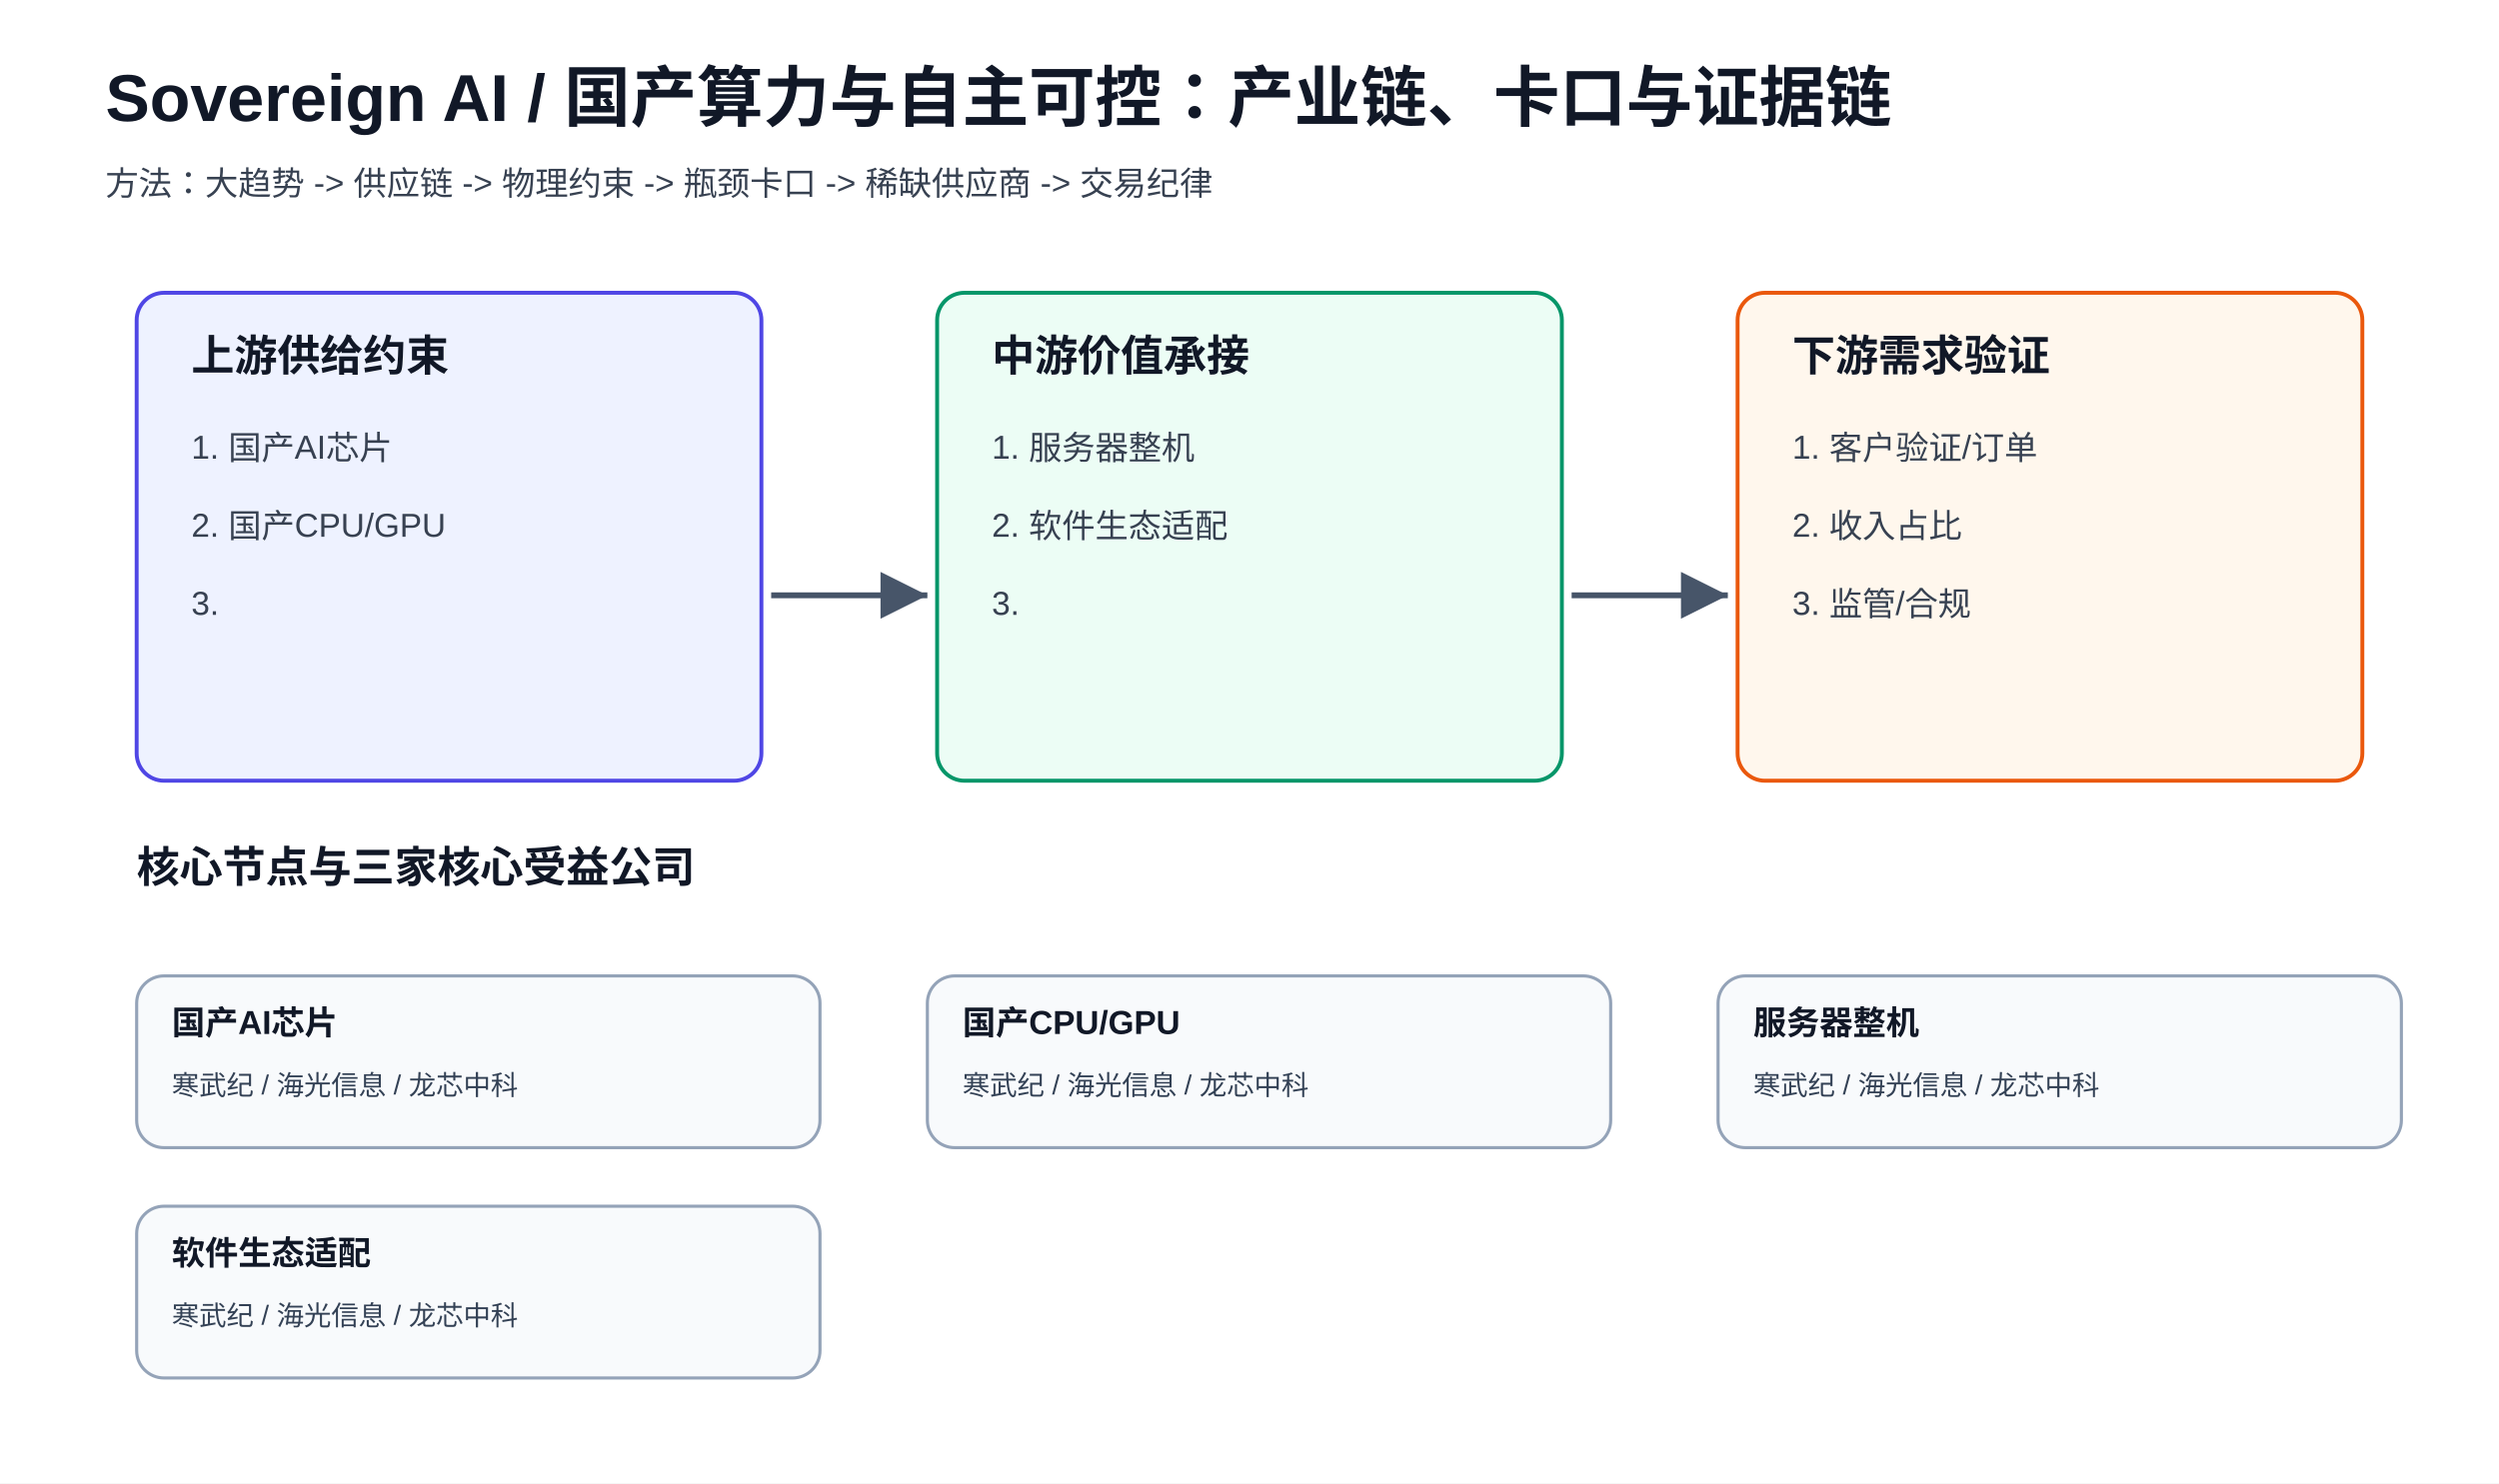
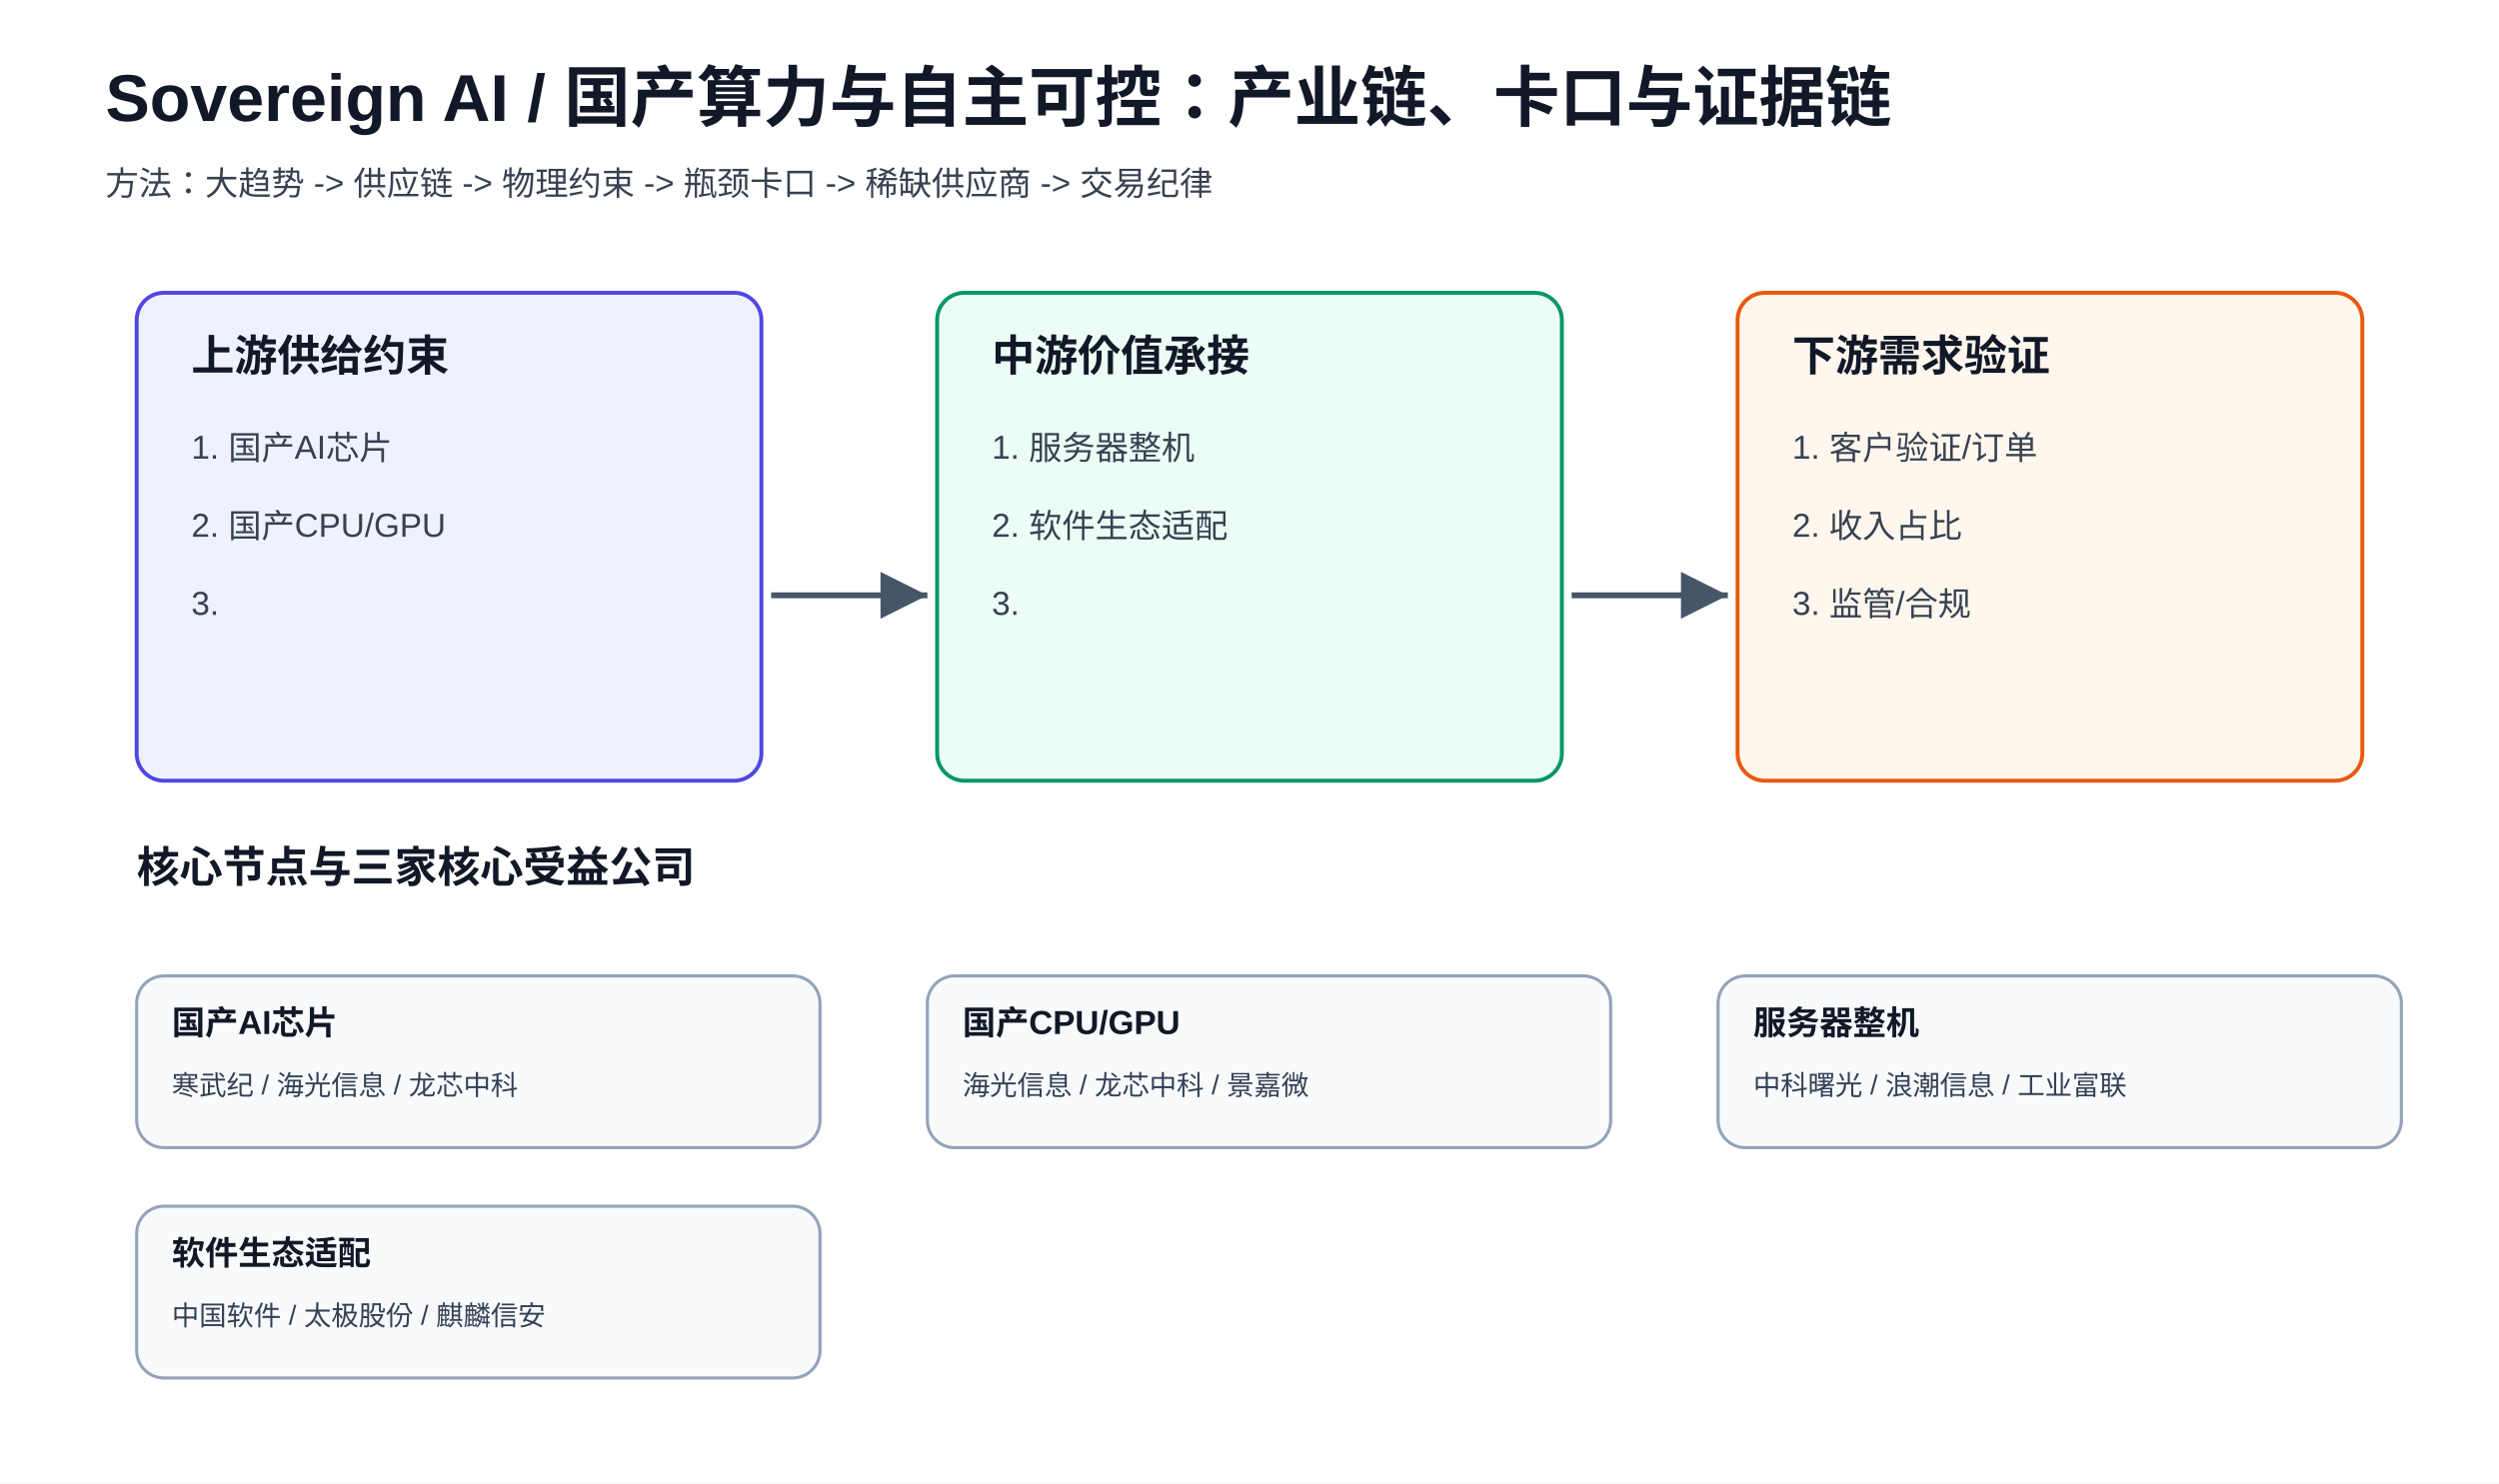
<svg xmlns="http://www.w3.org/2000/svg" width="1280" height="760" viewBox="0 0 1280 760">
  <style>
text{font-family:'PingFang SC','Microsoft YaHei',Arial,sans-serif} .title{font-size:34px;font-weight:800;fill:#111827} .h{font-size:22px;font-weight:800;fill:#111827} .h2{font-size:17px;font-weight:800;fill:#111827} .s{font-size:17px;fill:#374151} .s2{font-size:14px;fill:#334155} .box{rx:14;stroke-width:2} .u{fill:#eef2ff;stroke:#4f46e5} .m{fill:#ecfdf5;stroke:#059669} .d{fill:#fff7ed;stroke:#ea580c} .arrow{stroke:#475569;stroke-width:3;marker-end:url(#a)}
</style>
  <defs>
    <marker id="a" markerWidth="12" markerHeight="12" refX="10" refY="6" orient="auto">
      <path d="M2,2 L10,6 L2,10 Z" fill="#475569" />
    </marker>
  </defs>
  <rect width="1280" height="760" fill="#ffffff" />
  <text x="54" y="62" class="title">Sovereign AI / 国产算力与自主可控：产业链、卡口与证据链</text>
  <text x="54" y="100" class="s">方法：大趋势 -&gt; 供应链 -&gt; 物理约束 -&gt; 瓶颈卡口 -&gt; 稀缺供应商 -&gt; 交易纪律</text>
  <rect x="70" y="150" width="320" height="250" class="box u" />
  <text x="98" y="190" class="h">上游供给约束</text>
  <text x="98" y="235" class="s">1. 国产AI芯片</text>
  <text x="98" y="275" class="s">2. 国产CPU/GPU</text>
  <text x="98" y="315" class="s">3. </text>
  <rect x="480" y="150" width="320" height="250" class="box m" />
  <text x="508" y="190" class="h">中游价值承接</text>
  <text x="508" y="235" class="s">1. 服务器整机</text>
  <text x="508" y="275" class="s">2. 软件生态适配</text>
  <text x="508" y="315" class="s">3. </text>
  <rect x="890" y="150" width="320" height="250" class="box d" />
  <text x="918" y="190" class="h">下游需求验证</text>
  <text x="918" y="235" class="s">1. 客户验证/订单</text>
  <text x="918" y="275" class="s">2. 收入占比</text>
  <text x="918" y="315" class="s">3. 监管/合规</text>
  <line x1="395" y1="305" x2="475" y2="305" class="arrow" />
  <line x1="805" y1="305" x2="885" y2="305" class="arrow" />
  <text x="70" y="452" class="h">核心节点与三家核心受益公司</text>
  <rect x="70" y="500" width="350" height="88" rx="14" fill="#f8fafc" stroke="#94a3b8" stroke-width="1.6" />
  <text x="88" y="530" class="h2">国产AI芯片</text>
  <text x="88" y="561" class="s2">寒武纪 / 海光信息 / 龙芯中科</text>
  <rect x="475" y="500" width="350" height="88" rx="14" fill="#f8fafc" stroke="#94a3b8" stroke-width="1.6" />
  <text x="493" y="530" class="h2">国产CPU/GPU</text>
-   <text x="493" y="561" class="s2">寒武纪 / 海光信息 / 龙芯中科</text>
+   <text x="493" y="561" class="s2">海光信息 / 龙芯中科 / 景嘉微</text>
  <rect x="880" y="500" width="350" height="88" rx="14" fill="#f8fafc" stroke="#94a3b8" stroke-width="1.6" />
  <text x="898" y="530" class="h2">服务器整机</text>
-   <text x="898" y="561" class="s2">寒武纪 / 海光信息 / 龙芯中科</text>
+   <text x="898" y="561" class="s2">中科曙光 / 浪潮信息 / 工业富联</text>
  <rect x="70" y="618" width="350" height="88" rx="14" fill="#f8fafc" stroke="#94a3b8" stroke-width="1.6" />
  <text x="88" y="648" class="h2">软件生态适配</text>
-   <text x="88" y="679" class="s2">寒武纪 / 海光信息 / 龙芯中科</text>
+   <text x="88" y="679" class="s2">中国软件 / 太极股份 / 麒麟信安</text>
</svg>
